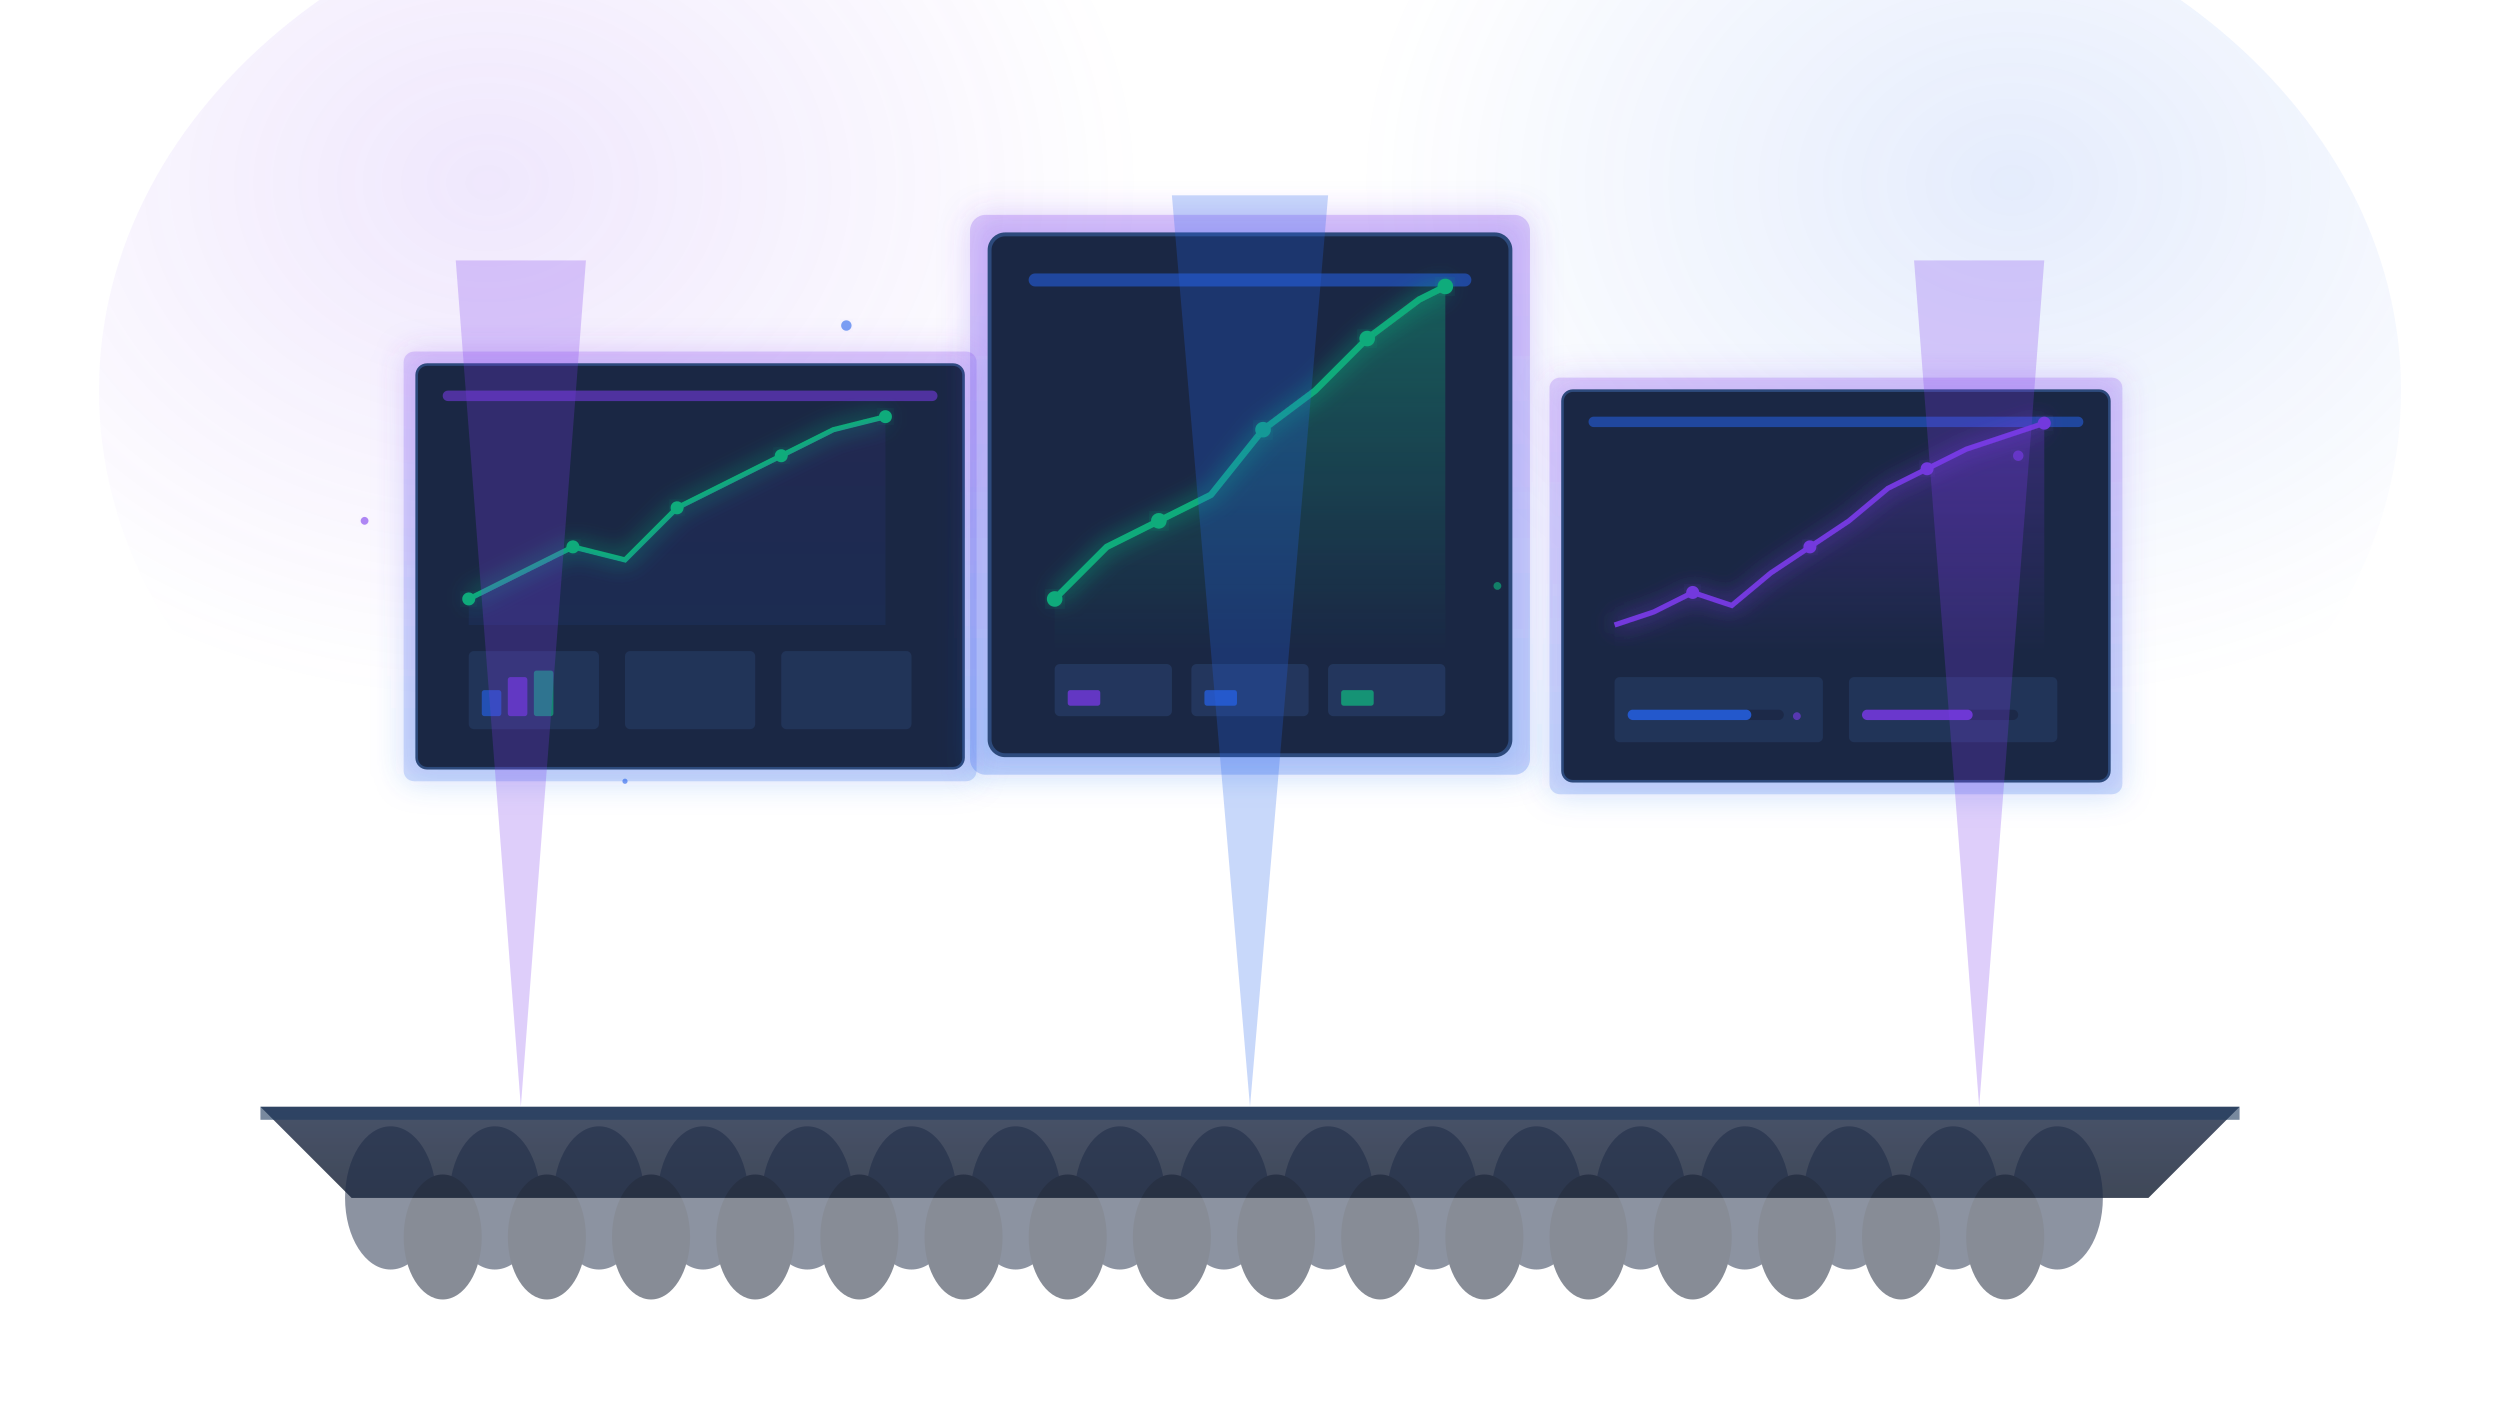
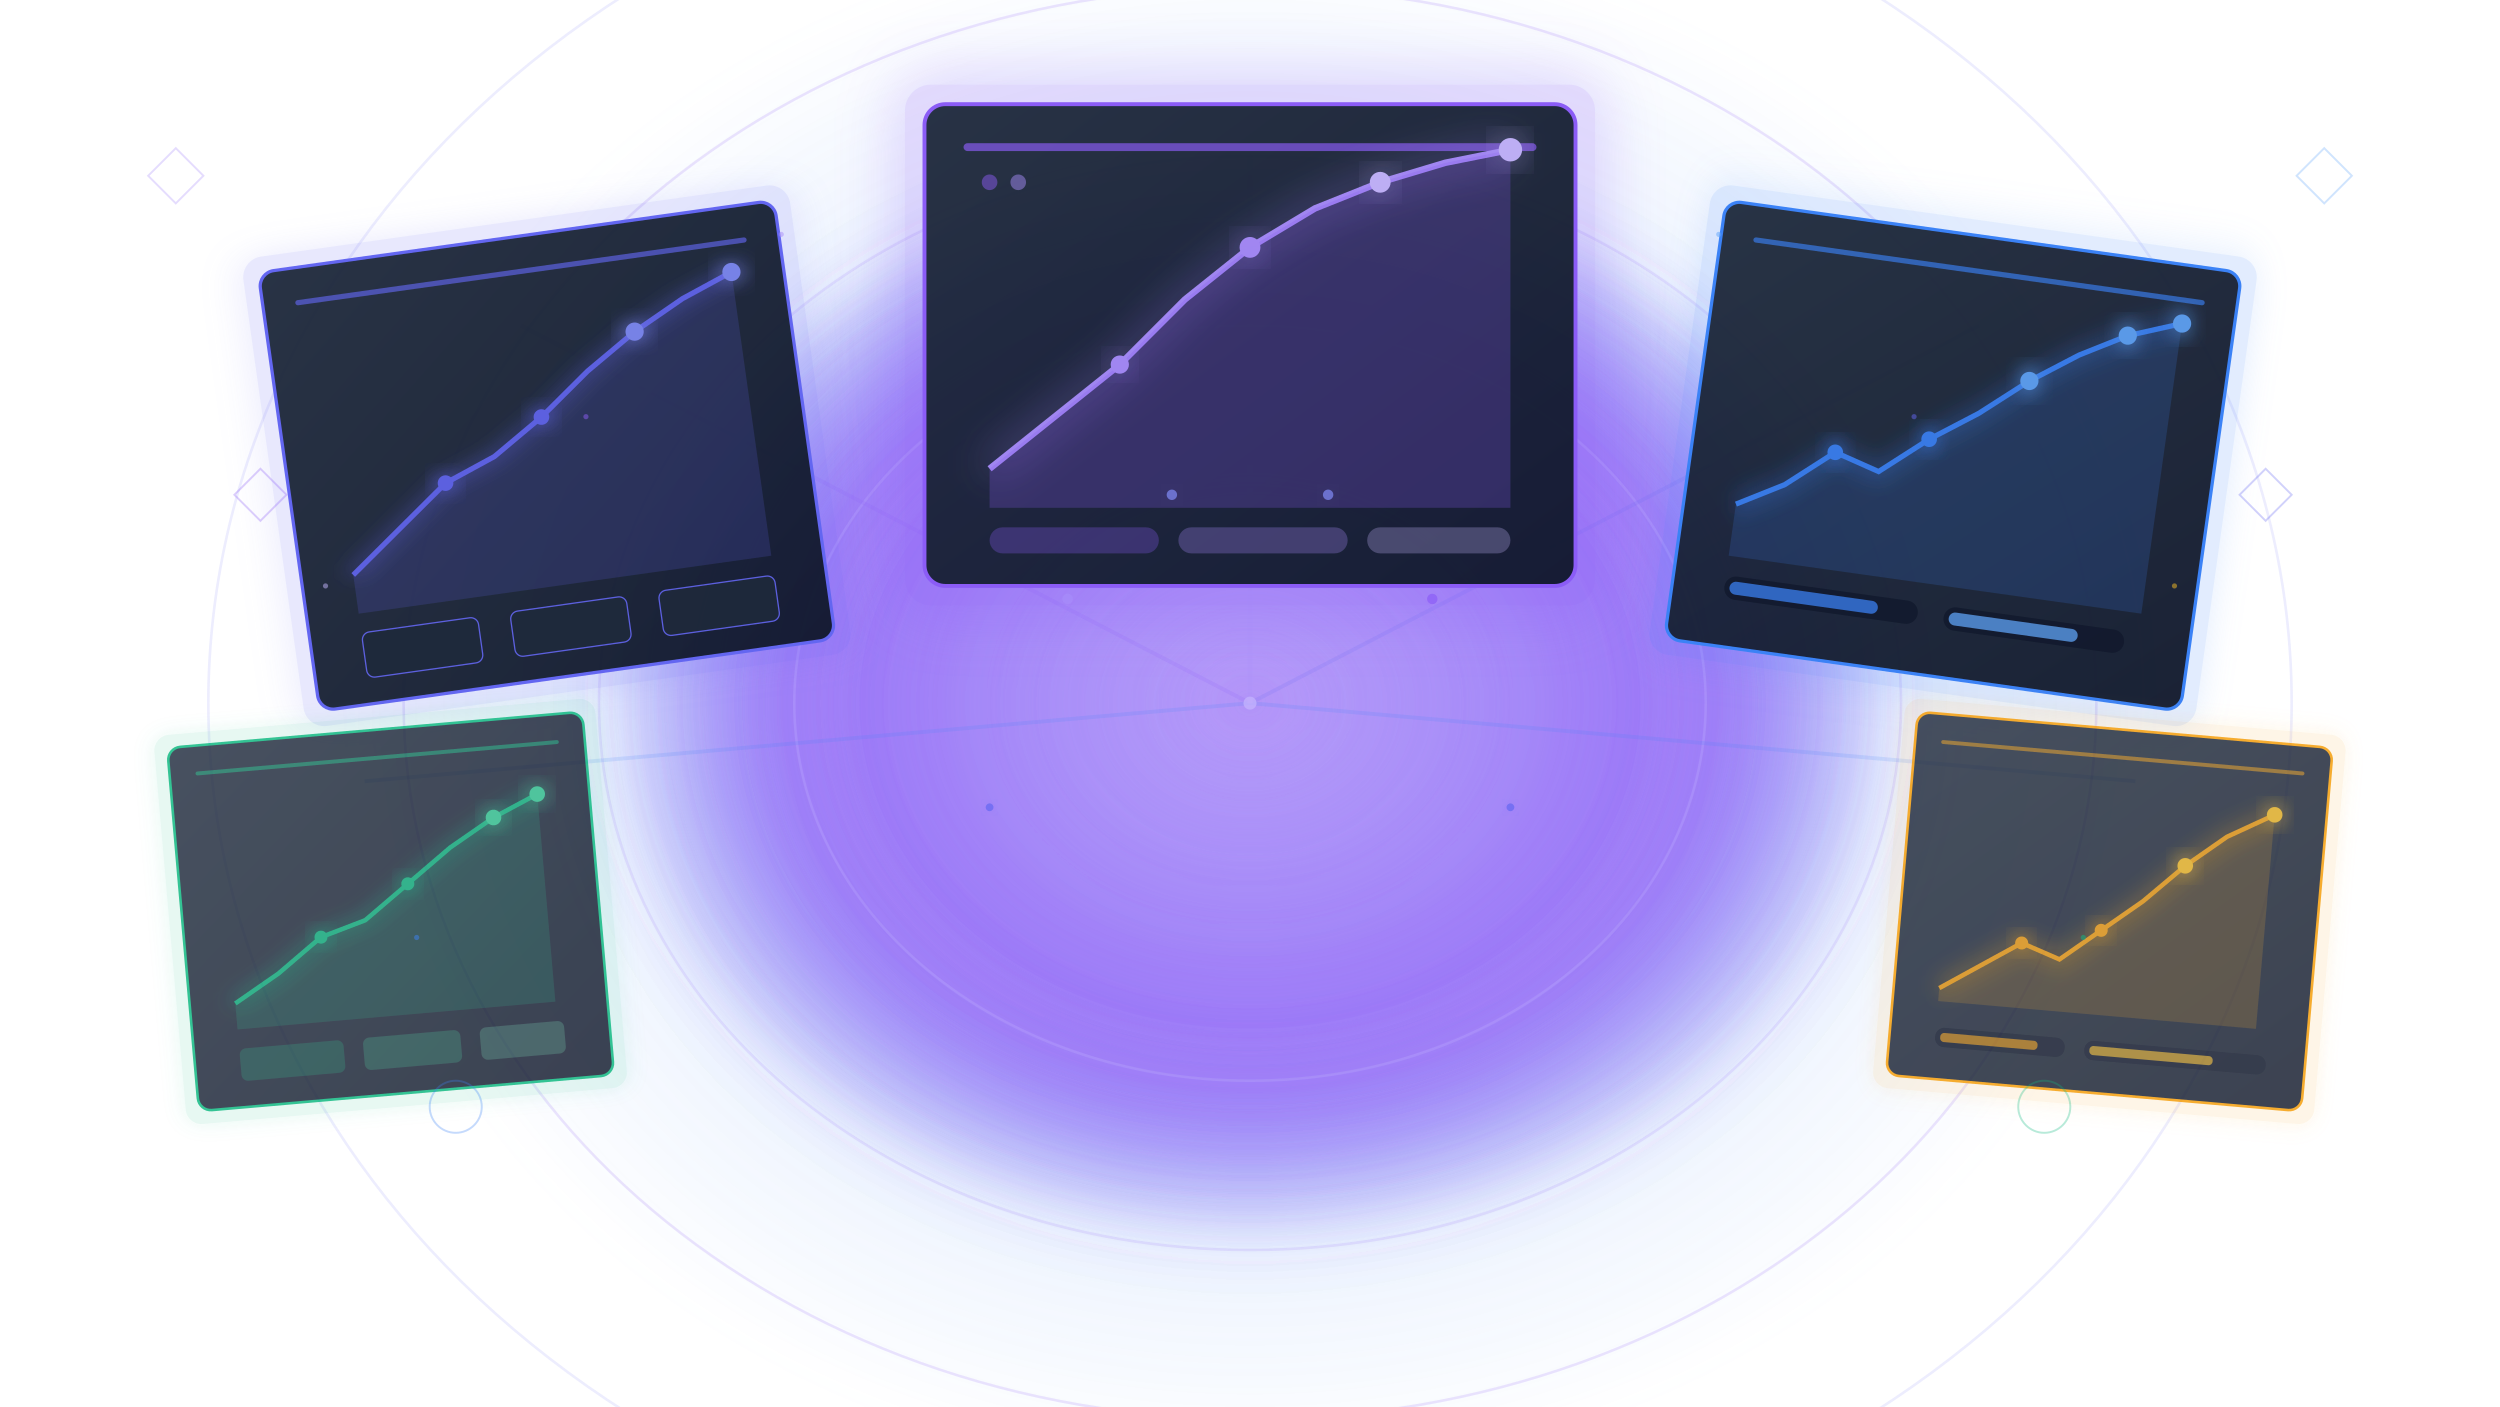
<svg xmlns="http://www.w3.org/2000/svg" viewBox="0 0 1920 1080">
  <defs>
-     <linearGradient id="bgGradient" x1="0%" y1="0%" x2="0%" y2="100%">
-       <stop offset="0%" style="stop-color:#0a1628;stop-opacity:1" />
-       <stop offset="100%" style="stop-color:#050b14;stop-opacity:1" />
+     <radialGradient id="portalCore" cx="50%" cy="50%">
+       <stop offset="0%" style="stop-color:#8b5cf6;stop-opacity:0.8" />
+       <stop offset="30%" style="stop-color:#6366f1;stop-opacity:0.5" />
+       <stop offset="60%" style="stop-color:#3b82f6;stop-opacity:0.2" />
+       <stop offset="100%" style="stop-color:#3b82f6;stop-opacity:0" />
+     </radialGradient>
+     <radialGradient id="glowRing" cx="50%" cy="50%">
+       <stop offset="0%" style="stop-color:#a78bfa;stop-opacity:0" />
+       <stop offset="70%" style="stop-color:#8b5cf6;stop-opacity:0.4" />
+       <stop offset="100%" style="stop-color:#6366f1;stop-opacity:0" />
+     </radialGradient>
+     <linearGradient id="screenFill" x1="0%" y1="0%" x2="100%" y2="100%">
+       <stop offset="0%" style="stop-color:#1e293b;stop-opacity:0.95" />
+       <stop offset="100%" style="stop-color:#0f172a;stop-opacity:0.95" />
    </linearGradient>
-     <linearGradient id="stageGradient" x1="0%" y1="0%" x2="0%" y2="100%">
-       <stop offset="0%" style="stop-color:#1a2744;stop-opacity:1" />
-       <stop offset="100%" style="stop-color:#0f1a2e;stop-opacity:1" />
-     </linearGradient>
-     <linearGradient id="screenGlow" x1="0%" y1="0%" x2="0%" y2="100%">
-       <stop offset="0%" style="stop-color:#7c3aed;stop-opacity:0.3" />
-       <stop offset="100%" style="stop-color:#2563eb;stop-opacity:0.3" />
-     </linearGradient>
-     <radialGradient id="spotlightLeft" cx="30%" cy="30%">
-       <stop offset="0%" style="stop-color:#7c3aed;stop-opacity:0.4" />
-       <stop offset="100%" style="stop-color:#7c3aed;stop-opacity:0" />
-     </radialGradient>
-     <radialGradient id="spotlightRight" cx="70%" cy="30%">
-       <stop offset="0%" style="stop-color:#2563eb;stop-opacity:0.4" />
-       <stop offset="100%" style="stop-color:#2563eb;stop-opacity:0" />
-     </radialGradient>
-     <filter id="glow">
+     <filter id="strongGlow" x="-100%" y="-100%" width="300%" height="300%">
+       <feGaussianBlur stdDeviation="25" result="coloredBlur" />
+       <feMerge>
+         <feMergeNode in="coloredBlur" />
+         <feMergeNode in="coloredBlur" />
+         <feMergeNode in="SourceGraphic" />
+       </feMerge>
+     </filter>
+     <filter id="mediumGlow" x="-50%" y="-50%" width="200%" height="200%">
+       <feGaussianBlur stdDeviation="15" result="coloredBlur" />
+       <feMerge>
+         <feMergeNode in="coloredBlur" />
+         <feMergeNode in="SourceGraphic" />
+       </feMerge>
+     </filter>
+     <filter id="softGlow" x="-50%" y="-50%" width="200%" height="200%">
      <feGaussianBlur stdDeviation="8" result="coloredBlur" />
      <feMerge>
        <feMergeNode in="coloredBlur" />
        <feMergeNode in="SourceGraphic" />
      </feMerge>
    </filter>
-     <filter id="softGlow">
-       <feGaussianBlur stdDeviation="12" result="coloredBlur" />
-       <feMerge>
-         <feMergeNode in="coloredBlur" />
-         <feMergeNode in="SourceGraphic" />
-       </feMerge>
-     </filter>
  </defs>
-   <ellipse cx="576" cy="300" rx="500" ry="400" fill="url(#spotlightLeft)" opacity="0.3" />
-   <ellipse cx="1344" cy="300" rx="500" ry="400" fill="url(#spotlightRight)" opacity="0.3" />
-   <path d="M 200 850 L 1720 850 L 1650 920 L 270 920 Z" fill="url(#stageGradient)" opacity="0.8" />
-   <path d="M 200 850 L 1720 850 L 1720 860 L 200 860 Z" fill="#1e3a5f" opacity="0.6" />
-   <g opacity="0.5">
-     <ellipse cx="300" cy="920" rx="35" ry="55" fill="#1a2744" />
-     <ellipse cx="380" cy="920" rx="35" ry="55" fill="#1a2744" />
-     <ellipse cx="460" cy="920" rx="35" ry="55" fill="#1a2744" />
-     <ellipse cx="540" cy="920" rx="35" ry="55" fill="#1a2744" />
-     <ellipse cx="620" cy="920" rx="35" ry="55" fill="#1a2744" />
-     <ellipse cx="700" cy="920" rx="35" ry="55" fill="#1a2744" />
-     <ellipse cx="780" cy="920" rx="35" ry="55" fill="#1a2744" />
-     <ellipse cx="860" cy="920" rx="35" ry="55" fill="#1a2744" />
-     <ellipse cx="940" cy="920" rx="35" ry="55" fill="#1a2744" />
-     <ellipse cx="1020" cy="920" rx="35" ry="55" fill="#1a2744" />
-     <ellipse cx="1100" cy="920" rx="35" ry="55" fill="#1a2744" />
-     <ellipse cx="1180" cy="920" rx="35" ry="55" fill="#1a2744" />
-     <ellipse cx="1260" cy="920" rx="35" ry="55" fill="#1a2744" />
-     <ellipse cx="1340" cy="920" rx="35" ry="55" fill="#1a2744" />
-     <ellipse cx="1420" cy="920" rx="35" ry="55" fill="#1a2744" />
-     <ellipse cx="1500" cy="920" rx="35" ry="55" fill="#1a2744" />
-     <ellipse cx="1580" cy="920" rx="35" ry="55" fill="#1a2744" />
-     <ellipse cx="340" cy="950" rx="30" ry="48" fill="#0f1a2e" />
-     <ellipse cx="420" cy="950" rx="30" ry="48" fill="#0f1a2e" />
-     <ellipse cx="500" cy="950" rx="30" ry="48" fill="#0f1a2e" />
-     <ellipse cx="580" cy="950" rx="30" ry="48" fill="#0f1a2e" />
-     <ellipse cx="660" cy="950" rx="30" ry="48" fill="#0f1a2e" />
-     <ellipse cx="740" cy="950" rx="30" ry="48" fill="#0f1a2e" />
-     <ellipse cx="820" cy="950" rx="30" ry="48" fill="#0f1a2e" />
-     <ellipse cx="900" cy="950" rx="30" ry="48" fill="#0f1a2e" />
-     <ellipse cx="980" cy="950" rx="30" ry="48" fill="#0f1a2e" />
-     <ellipse cx="1060" cy="950" rx="30" ry="48" fill="#0f1a2e" />
-     <ellipse cx="1140" cy="950" rx="30" ry="48" fill="#0f1a2e" />
-     <ellipse cx="1220" cy="950" rx="30" ry="48" fill="#0f1a2e" />
-     <ellipse cx="1300" cy="950" rx="30" ry="48" fill="#0f1a2e" />
-     <ellipse cx="1380" cy="950" rx="30" ry="48" fill="#0f1a2e" />
-     <ellipse cx="1460" cy="950" rx="30" ry="48" fill="#0f1a2e" />
-     <ellipse cx="1540" cy="950" rx="30" ry="48" fill="#0f1a2e" />
+   <ellipse cx="960" cy="540" rx="700" ry="600" fill="url(#portalCore)" opacity="0.6" />
+   <ellipse cx="960" cy="540" rx="500" ry="420" fill="url(#glowRing)" filter="url(#strongGlow)" />
+   <ellipse cx="960" cy="540" rx="300" ry="250" fill="#8b5cf6" opacity="0.3" filter="url(#strongGlow)" />
+   <g opacity="0.4" stroke-width="2" fill="none">
+     <ellipse cx="960" cy="540" rx="800" ry="680" stroke="#6366f1" opacity="0.3" />
+     <ellipse cx="960" cy="540" rx="650" ry="550" stroke="#8b5cf6" opacity="0.4" />
+     <ellipse cx="960" cy="540" rx="500" ry="420" stroke="#a78bfa" opacity="0.5" />
+     <ellipse cx="960" cy="540" rx="350" ry="290" stroke="#c4b5fd" opacity="0.6" />
  </g>
-   <g transform="translate(320, 280)">
-     <rect x="-10" y="-10" width="440" height="330" rx="8" fill="url(#screenGlow)" filter="url(#softGlow)" opacity="0.7" />
-     <rect x="0" y="0" width="420" height="310" rx="8" fill="#1a2744" stroke="#2d4a7c" stroke-width="2" />
-     <g opacity="0.9">
-       <rect x="20" y="20" width="380" height="8" rx="4" fill="#7c3aed" opacity="0.6" />
-       <path d="M 40 180 L 80 160 L 120 140 L 160 150 L 200 110 L 240 90 L 280 70 L 320 50 L 360 40" stroke="#10b981" stroke-width="4" fill="none" filter="url(#glow)" />
-       <path d="M 40 180 L 80 160 L 120 140 L 160 150 L 200 110 L 240 90 L 280 70 L 320 50 L 360 40 L 360 200 L 40 200 Z" fill="url(#screenGlow)" opacity="0.3" />
-       <circle cx="40" cy="180" r="5" fill="#10b981" filter="url(#glow)" />
-       <circle cx="120" cy="140" r="5" fill="#10b981" filter="url(#glow)" />
-       <circle cx="200" cy="110" r="5" fill="#10b981" filter="url(#glow)" />
-       <circle cx="280" cy="70" r="5" fill="#10b981" filter="url(#glow)" />
-       <circle cx="360" cy="40" r="5" fill="#10b981" filter="url(#glow)" />
-       <rect x="40" y="220" width="100" height="60" rx="4" fill="#2d4a7c" opacity="0.4" />
-       <rect x="160" y="220" width="100" height="60" rx="4" fill="#2d4a7c" opacity="0.4" />
-       <rect x="280" y="220" width="100" height="60" rx="4" fill="#2d4a7c" opacity="0.4" />
-       <rect x="50" y="250" width="15" height="20" rx="2" fill="#2563eb" opacity="0.7" />
-       <rect x="70" y="240" width="15" height="30" rx="2" fill="#7c3aed" opacity="0.7" />
-       <rect x="90" y="235" width="15" height="35" rx="2" fill="#10b981" opacity="0.7" />
+   <g opacity="0.15">
+     <line x1="960" y1="540" x2="400" y2="250" stroke="#8b5cf6" stroke-width="3" />
+     <line x1="960" y1="540" x2="1520" y2="250" stroke="#6366f1" stroke-width="3" />
+     <line x1="960" y1="540" x2="280" y2="600" stroke="#3b82f6" stroke-width="3" />
+     <line x1="960" y1="540" x2="1640" y2="600" stroke="#3b82f6" stroke-width="3" />
+     <line x1="960" y1="540" x2="960" y2="120" stroke="#a78bfa" stroke-width="4" />
+   </g>
+   <g transform="translate(710, 80)">
+     <rect x="-15" y="-15" width="530" height="400" rx="20" fill="#8b5cf6" opacity="0.2" filter="url(#strongGlow)" />
+     <rect x="0" y="0" width="500" height="370" rx="16" fill="url(#screenFill)" stroke="#8b5cf6" stroke-width="3" />
+     <g opacity="0.95">
+       <rect x="30" y="30" width="440" height="6" rx="3" fill="#8b5cf6" opacity="0.7" />
+       <circle cx="50" cy="60" r="6" fill="#8b5cf6" opacity="0.5" />
+       <circle cx="72" cy="60" r="6" fill="#a78bfa" opacity="0.5" />
+       <path d="M 50 280 L 100 240 L 150 200 L 200 150 L 250 110 L 300 80 L 350 60 L 400 45 L 450 35" stroke="#a78bfa" stroke-width="5" fill="none" filter="url(#mediumGlow)" />
+       <path d="M 50 280 L 100 240 L 150 200 L 200 150 L 250 110 L 300 80 L 350 60 L 400 45 L 450 35 L 450 310 L 50 310 Z" fill="#8b5cf6" opacity="0.25" />
+       <circle cx="150" cy="200" r="7" fill="#a78bfa" filter="url(#mediumGlow)" />
+       <circle cx="250" cy="110" r="8" fill="#a78bfa" filter="url(#mediumGlow)" />
+       <circle cx="350" cy="60" r="8" fill="#c4b5fd" filter="url(#mediumGlow)" />
+       <circle cx="450" cy="35" r="9" fill="#c4b5fd" filter="url(#mediumGlow)" />
+       <rect x="50" y="325" width="130" height="20" rx="10" fill="#8b5cf6" opacity="0.3" />
+       <rect x="195" y="325" width="130" height="20" rx="10" fill="#a78bfa" opacity="0.3" />
+       <rect x="340" y="325" width="110" height="20" rx="10" fill="#c4b5fd" opacity="0.3" />
    </g>
  </g>
-   <g transform="translate(760, 180)">
-     <rect x="-15" y="-15" width="430" height="430" rx="12" fill="url(#screenGlow)" filter="url(#softGlow)" opacity="0.8" />
-     <rect x="0" y="0" width="400" height="400" rx="12" fill="#1a2744" stroke="#2d4a7c" stroke-width="3" />
+   <g transform="translate(220, 180) rotate(-8 200 170)">
+     <rect x="-12" y="-12" width="424" height="364" rx="16" fill="#6366f1" opacity="0.15" filter="url(#mediumGlow)" />
+     <rect x="0" y="0" width="400" height="340" rx="12" fill="url(#screenFill)" stroke="#6366f1" stroke-width="2.5" />
    <g opacity="0.9">
-       <rect x="30" y="30" width="340" height="10" rx="5" fill="#2563eb" opacity="0.6" />
-       <path d="M 50 280 L 90 240 L 130 220 L 170 200 L 210 150 L 250 120 L 290 80 L 330 50 L 350 40" stroke="#10b981" stroke-width="5" fill="none" filter="url(#glow)" />
-       <defs>
-         <linearGradient id="chartFill" x1="0%" y1="0%" x2="0%" y2="100%">
-           <stop offset="0%" style="stop-color:#10b981;stop-opacity:0.4" />
-           <stop offset="100%" style="stop-color:#10b981;stop-opacity:0" />
-         </linearGradient>
-       </defs>
-       <path d="M 50 280 L 90 240 L 130 220 L 170 200 L 210 150 L 250 120 L 290 80 L 330 50 L 350 40 L 350 320 L 50 320 Z" fill="url(#chartFill)" />
-       <circle cx="50" cy="280" r="6" fill="#10b981" filter="url(#glow)" />
-       <circle cx="130" cy="220" r="6" fill="#10b981" filter="url(#glow)" />
-       <circle cx="210" cy="150" r="6" fill="#10b981" filter="url(#glow)" />
-       <circle cx="290" cy="80" r="6" fill="#10b981" filter="url(#glow)" />
-       <circle cx="350" cy="40" r="6" fill="#10b981" filter="url(#glow)" />
-       <rect x="50" y="330" width="90" height="40" rx="4" fill="#2d4a7c" opacity="0.5" />
-       <rect x="155" y="330" width="90" height="40" rx="4" fill="#2d4a7c" opacity="0.5" />
-       <rect x="260" y="330" width="90" height="40" rx="4" fill="#2d4a7c" opacity="0.5" />
-       <rect x="60" y="350" width="25" height="12" rx="2" fill="#7c3aed" opacity="0.8" />
-       <rect x="165" y="350" width="25" height="12" rx="2" fill="#2563eb" opacity="0.8" />
-       <rect x="270" y="350" width="25" height="12" rx="2" fill="#10b981" opacity="0.8" />
+       <rect x="25" y="25" width="350" height="4" rx="2" fill="#6366f1" opacity="0.7" />
+       <path d="M 40 240 L 80 210 L 120 180 L 160 165 L 200 140 L 240 110 L 280 85 L 320 65 L 360 50" stroke="#6366f1" stroke-width="4" fill="none" filter="url(#softGlow)" />
+       <path d="M 40 240 L 80 210 L 120 180 L 160 165 L 200 140 L 240 110 L 280 85 L 320 65 L 360 50 L 360 270 L 40 270 Z" fill="#6366f1" opacity="0.2" />
+       <circle cx="120" cy="180" r="6" fill="#6366f1" filter="url(#softGlow)" />
+       <circle cx="200" cy="140" r="6" fill="#6366f1" filter="url(#softGlow)" />
+       <circle cx="280" cy="85" r="7" fill="#818cf8" filter="url(#softGlow)" />
+       <circle cx="360" cy="50" r="7" fill="#818cf8" filter="url(#softGlow)" />
+       <rect x="40" y="285" width="90" height="35" rx="6" fill="#1e293b" stroke="#6366f1" stroke-width="1" />
+       <rect x="155" y="285" width="90" height="35" rx="6" fill="#1e293b" stroke="#6366f1" stroke-width="1" />
+       <rect x="270" y="285" width="90" height="35" rx="6" fill="#1e293b" stroke="#6366f1" stroke-width="1" />
    </g>
  </g>
-   <g transform="translate(1200, 300)">
-     <rect x="-10" y="-10" width="440" height="320" rx="8" fill="url(#screenGlow)" filter="url(#softGlow)" opacity="0.7" />
-     <rect x="0" y="0" width="420" height="300" rx="8" fill="#1a2744" stroke="#2d4a7c" stroke-width="2" />
+   <g transform="translate(1300, 180) rotate(8 200 170)">
+     <rect x="-12" y="-12" width="424" height="364" rx="16" fill="#3b82f6" opacity="0.15" filter="url(#mediumGlow)" />
+     <rect x="0" y="0" width="400" height="340" rx="12" fill="url(#screenFill)" stroke="#3b82f6" stroke-width="2.5" />
    <g opacity="0.9">
-       <rect x="20" y="20" width="380" height="8" rx="4" fill="#2563eb" opacity="0.6" />
-       <path d="M 40 180 L 70 170 L 100 155 L 130 165 L 160 140 L 190 120 L 220 100 L 250 75 L 280 60 L 310 45 L 340 35 L 370 25" stroke="#7c3aed" stroke-width="4" fill="none" filter="url(#glow)" />
-       <defs>
-         <linearGradient id="chartFillRight" x1="0%" y1="0%" x2="0%" y2="100%">
-           <stop offset="0%" style="stop-color:#7c3aed;stop-opacity:0.3" />
-           <stop offset="100%" style="stop-color:#7c3aed;stop-opacity:0" />
-         </linearGradient>
-       </defs>
-       <path d="M 40 180 L 70 170 L 100 155 L 130 165 L 160 140 L 190 120 L 220 100 L 250 75 L 280 60 L 310 45 L 340 35 L 370 25 L 370 200 L 40 200 Z" fill="url(#chartFillRight)" />
-       <circle cx="100" cy="155" r="5" fill="#7c3aed" filter="url(#glow)" />
-       <circle cx="190" cy="120" r="5" fill="#7c3aed" filter="url(#glow)" />
-       <circle cx="280" cy="60" r="5" fill="#7c3aed" filter="url(#glow)" />
-       <circle cx="370" cy="25" r="5" fill="#7c3aed" filter="url(#glow)" />
-       <rect x="40" y="220" width="160" height="50" rx="4" fill="#2d4a7c" opacity="0.4" />
-       <rect x="220" y="220" width="160" height="50" rx="4" fill="#2d4a7c" opacity="0.4" />
-       <rect x="50" y="245" width="120" height="8" rx="4" fill="#1a2744" opacity="0.8" />
-       <rect x="50" y="245" width="95" height="8" rx="4" fill="#2563eb" opacity="0.9" />
-       <rect x="230" y="245" width="120" height="8" rx="4" fill="#1a2744" opacity="0.8" />
-       <rect x="230" y="245" width="85" height="8" rx="4" fill="#7c3aed" opacity="0.9" />
+       <rect x="25" y="25" width="350" height="4" rx="2" fill="#3b82f6" opacity="0.7" />
+       <path d="M 40 230 L 75 210 L 110 180 L 145 190 L 180 160 L 215 135 L 250 105 L 285 80 L 320 60 L 360 45" stroke="#3b82f6" stroke-width="4" fill="none" filter="url(#softGlow)" />
+       <path d="M 40 230 L 75 210 L 110 180 L 145 190 L 180 160 L 215 135 L 250 105 L 285 80 L 320 60 L 360 45 L 360 270 L 40 270 Z" fill="#3b82f6" opacity="0.2" />
+       <circle cx="110" cy="180" r="6" fill="#3b82f6" filter="url(#softGlow)" />
+       <circle cx="180" cy="160" r="6" fill="#3b82f6" filter="url(#softGlow)" />
+       <circle cx="250" cy="105" r="7" fill="#60a5fa" filter="url(#softGlow)" />
+       <circle cx="320" cy="60" r="7" fill="#60a5fa" filter="url(#softGlow)" />
+       <circle cx="360" cy="45" r="7" fill="#60a5fa" filter="url(#softGlow)" />
+       <rect x="40" y="285" width="150" height="18" rx="9" fill="#0f172a" opacity="0.8" />
+       <rect x="44" y="289" width="115" height="10" rx="5" fill="#3b82f6" opacity="0.8" />
+       <rect x="210" y="285" width="140" height="18" rx="9" fill="#0f172a" opacity="0.8" />
+       <rect x="214" y="289" width="100" height="10" rx="5" fill="#60a5fa" opacity="0.8" />
    </g>
  </g>
-   <g opacity="0.25">
-     <path d="M 400 850 L 350 200 L 450 200 Z" fill="#7c3aed" />
-     <path d="M 960 850 L 900 150 L 1020 150 Z" fill="#2563eb" />
-     <path d="M 1520 850 L 1470 200 L 1570 200 Z" fill="#7c3aed" />
+   <g transform="translate(140, 560) rotate(-5 160 140)" opacity="0.85">
+     <rect x="-10" y="-10" width="340" height="300" rx="12" fill="#10b981" opacity="0.12" filter="url(#softGlow)" />
+     <rect x="0" y="0" width="320" height="280" rx="10" fill="url(#screenFill)" stroke="#10b981" stroke-width="2" />
+     <g opacity="0.85">
+       <rect x="20" y="20" width="280" height="3" rx="1.5" fill="#10b981" opacity="0.6" />
+       <path d="M 35 200 L 70 180 L 105 155 L 140 145 L 175 120 L 210 95 L 245 75 L 280 60" stroke="#10b981" stroke-width="3.5" fill="none" filter="url(#softGlow)" />
+       <path d="M 35 200 L 70 180 L 105 155 L 140 145 L 175 120 L 210 95 L 245 75 L 280 60 L 280 220 L 35 220 Z" fill="#10b981" opacity="0.2" />
+       <circle cx="105" cy="155" r="5" fill="#10b981" filter="url(#softGlow)" />
+       <circle cx="175" cy="120" r="5" fill="#10b981" filter="url(#softGlow)" />
+       <circle cx="245" cy="75" r="6" fill="#34d399" filter="url(#softGlow)" />
+       <circle cx="280" cy="60" r="6" fill="#34d399" filter="url(#softGlow)" />
+       <rect x="35" y="235" width="80" height="25" rx="5" fill="#10b981" opacity="0.25" />
+       <rect x="130" y="235" width="75" height="25" rx="5" fill="#34d399" opacity="0.25" />
+       <rect x="220" y="235" width="65" height="25" rx="5" fill="#6ee7b7" opacity="0.25" />
+     </g>
  </g>
-   <g opacity="0.6">
-     <circle cx="280" cy="400" r="3" fill="#7c3aed" filter="url(#glow)" />
-     <circle cx="650" cy="250" r="4" fill="#2563eb" filter="url(#glow)" />
-     <circle cx="1150" cy="450" r="3" fill="#10b981" filter="url(#glow)" />
-     <circle cx="1550" cy="350" r="4" fill="#7c3aed" filter="url(#glow)" />
-     <circle cx="480" cy="600" r="2" fill="#2563eb" filter="url(#glow)" />
-     <circle cx="1380" cy="550" r="3" fill="#7c3aed" filter="url(#glow)" />
+   <g transform="translate(1460, 560) rotate(5 160 140)" opacity="0.85">
+     <rect x="-10" y="-10" width="340" height="300" rx="12" fill="#f59e0b" opacity="0.12" filter="url(#softGlow)" />
+     <rect x="0" y="0" width="320" height="280" rx="10" fill="url(#screenFill)" stroke="#f59e0b" stroke-width="2" />
+     <g opacity="0.85">
+       <rect x="20" y="20" width="280" height="3" rx="1.5" fill="#f59e0b" opacity="0.6" />
+       <path d="M 35 210 L 65 190 L 95 170 L 125 180 L 155 155 L 185 130 L 215 100 L 245 75 L 280 55" stroke="#f59e0b" stroke-width="3.5" fill="none" filter="url(#softGlow)" />
+       <path d="M 35 210 L 65 190 L 95 170 L 125 180 L 155 155 L 185 130 L 215 100 L 245 75 L 280 55 L 280 220 L 35 220 Z" fill="#f59e0b" opacity="0.2" />
+       <circle cx="95" cy="170" r="5" fill="#f59e0b" filter="url(#softGlow)" />
+       <circle cx="155" cy="155" r="5" fill="#f59e0b" filter="url(#softGlow)" />
+       <circle cx="215" cy="100" r="6" fill="#fbbf24" filter="url(#softGlow)" />
+       <circle cx="280" cy="55" r="6" fill="#fbbf24" filter="url(#softGlow)" />
+       <rect x="35" y="240" width="100" height="15" rx="7" fill="#0f172a" opacity="0.8" />
+       <rect x="39" y="244" width="75" height="7" rx="3" fill="#f59e0b" opacity="0.7" />
+       <rect x="150" y="240" width="140" height="15" rx="7" fill="#0f172a" opacity="0.8" />
+       <rect x="154" y="244" width="95" height="7" rx="3" fill="#fbbf24" opacity="0.7" />
+     </g>
+   </g>
+   <g opacity="0.3" stroke-width="1.5" fill="none">
+     <polygon points="180,380 200,360 220,380 200,400" stroke="#8b5cf6" />
+     <polygon points="1720,380 1740,360 1760,380 1740,400" stroke="#6366f1" />
+     <circle cx="350" cy="850" r="20" stroke="#3b82f6" />
+     <circle cx="1570" cy="850" r="20" stroke="#10b981" />
+     <rect x="120" y="120" width="30" height="30" stroke="#a78bfa" transform="rotate(45 135 135)" />
+     <rect x="1770" y="120" width="30" height="30" stroke="#60a5fa" transform="rotate(45 1785 135)" />
+   </g>
+   <g opacity="0.7">
+     <circle cx="960" cy="540" r="5" fill="#c4b5fd" filter="url(#strongGlow)" />
+     <circle cx="820" cy="460" r="4" fill="#a78bfa" filter="url(#mediumGlow)" />
+     <circle cx="1100" cy="460" r="4" fill="#8b5cf6" filter="url(#mediumGlow)" />
+     <circle cx="760" cy="620" r="3" fill="#6366f1" filter="url(#softGlow)" />
+     <circle cx="1160" cy="620" r="3" fill="#6366f1" filter="url(#softGlow)" />
+     <circle cx="900" cy="380" r="4" fill="#818cf8" filter="url(#mediumGlow)" />
+     <circle cx="1020" cy="380" r="4" fill="#818cf8" filter="url(#mediumGlow)" />
+   </g>
+   <g opacity="0.5">
+     <circle cx="450" cy="320" r="2" fill="#8b5cf6" />
+     <circle cx="1470" cy="320" r="2" fill="#6366f1" />
+     <circle cx="320" cy="720" r="2" fill="#3b82f6" />
+     <circle cx="1600" cy="720" r="2" fill="#10b981" />
+     <circle cx="600" cy="180" r="2" fill="#a78bfa" />
+     <circle cx="1320" cy="180" r="2" fill="#60a5fa" />
+     <circle cx="250" cy="450" r="2" fill="#c4b5fd" />
+     <circle cx="1670" cy="450" r="2" fill="#fbbf24" />
  </g>
</svg>
